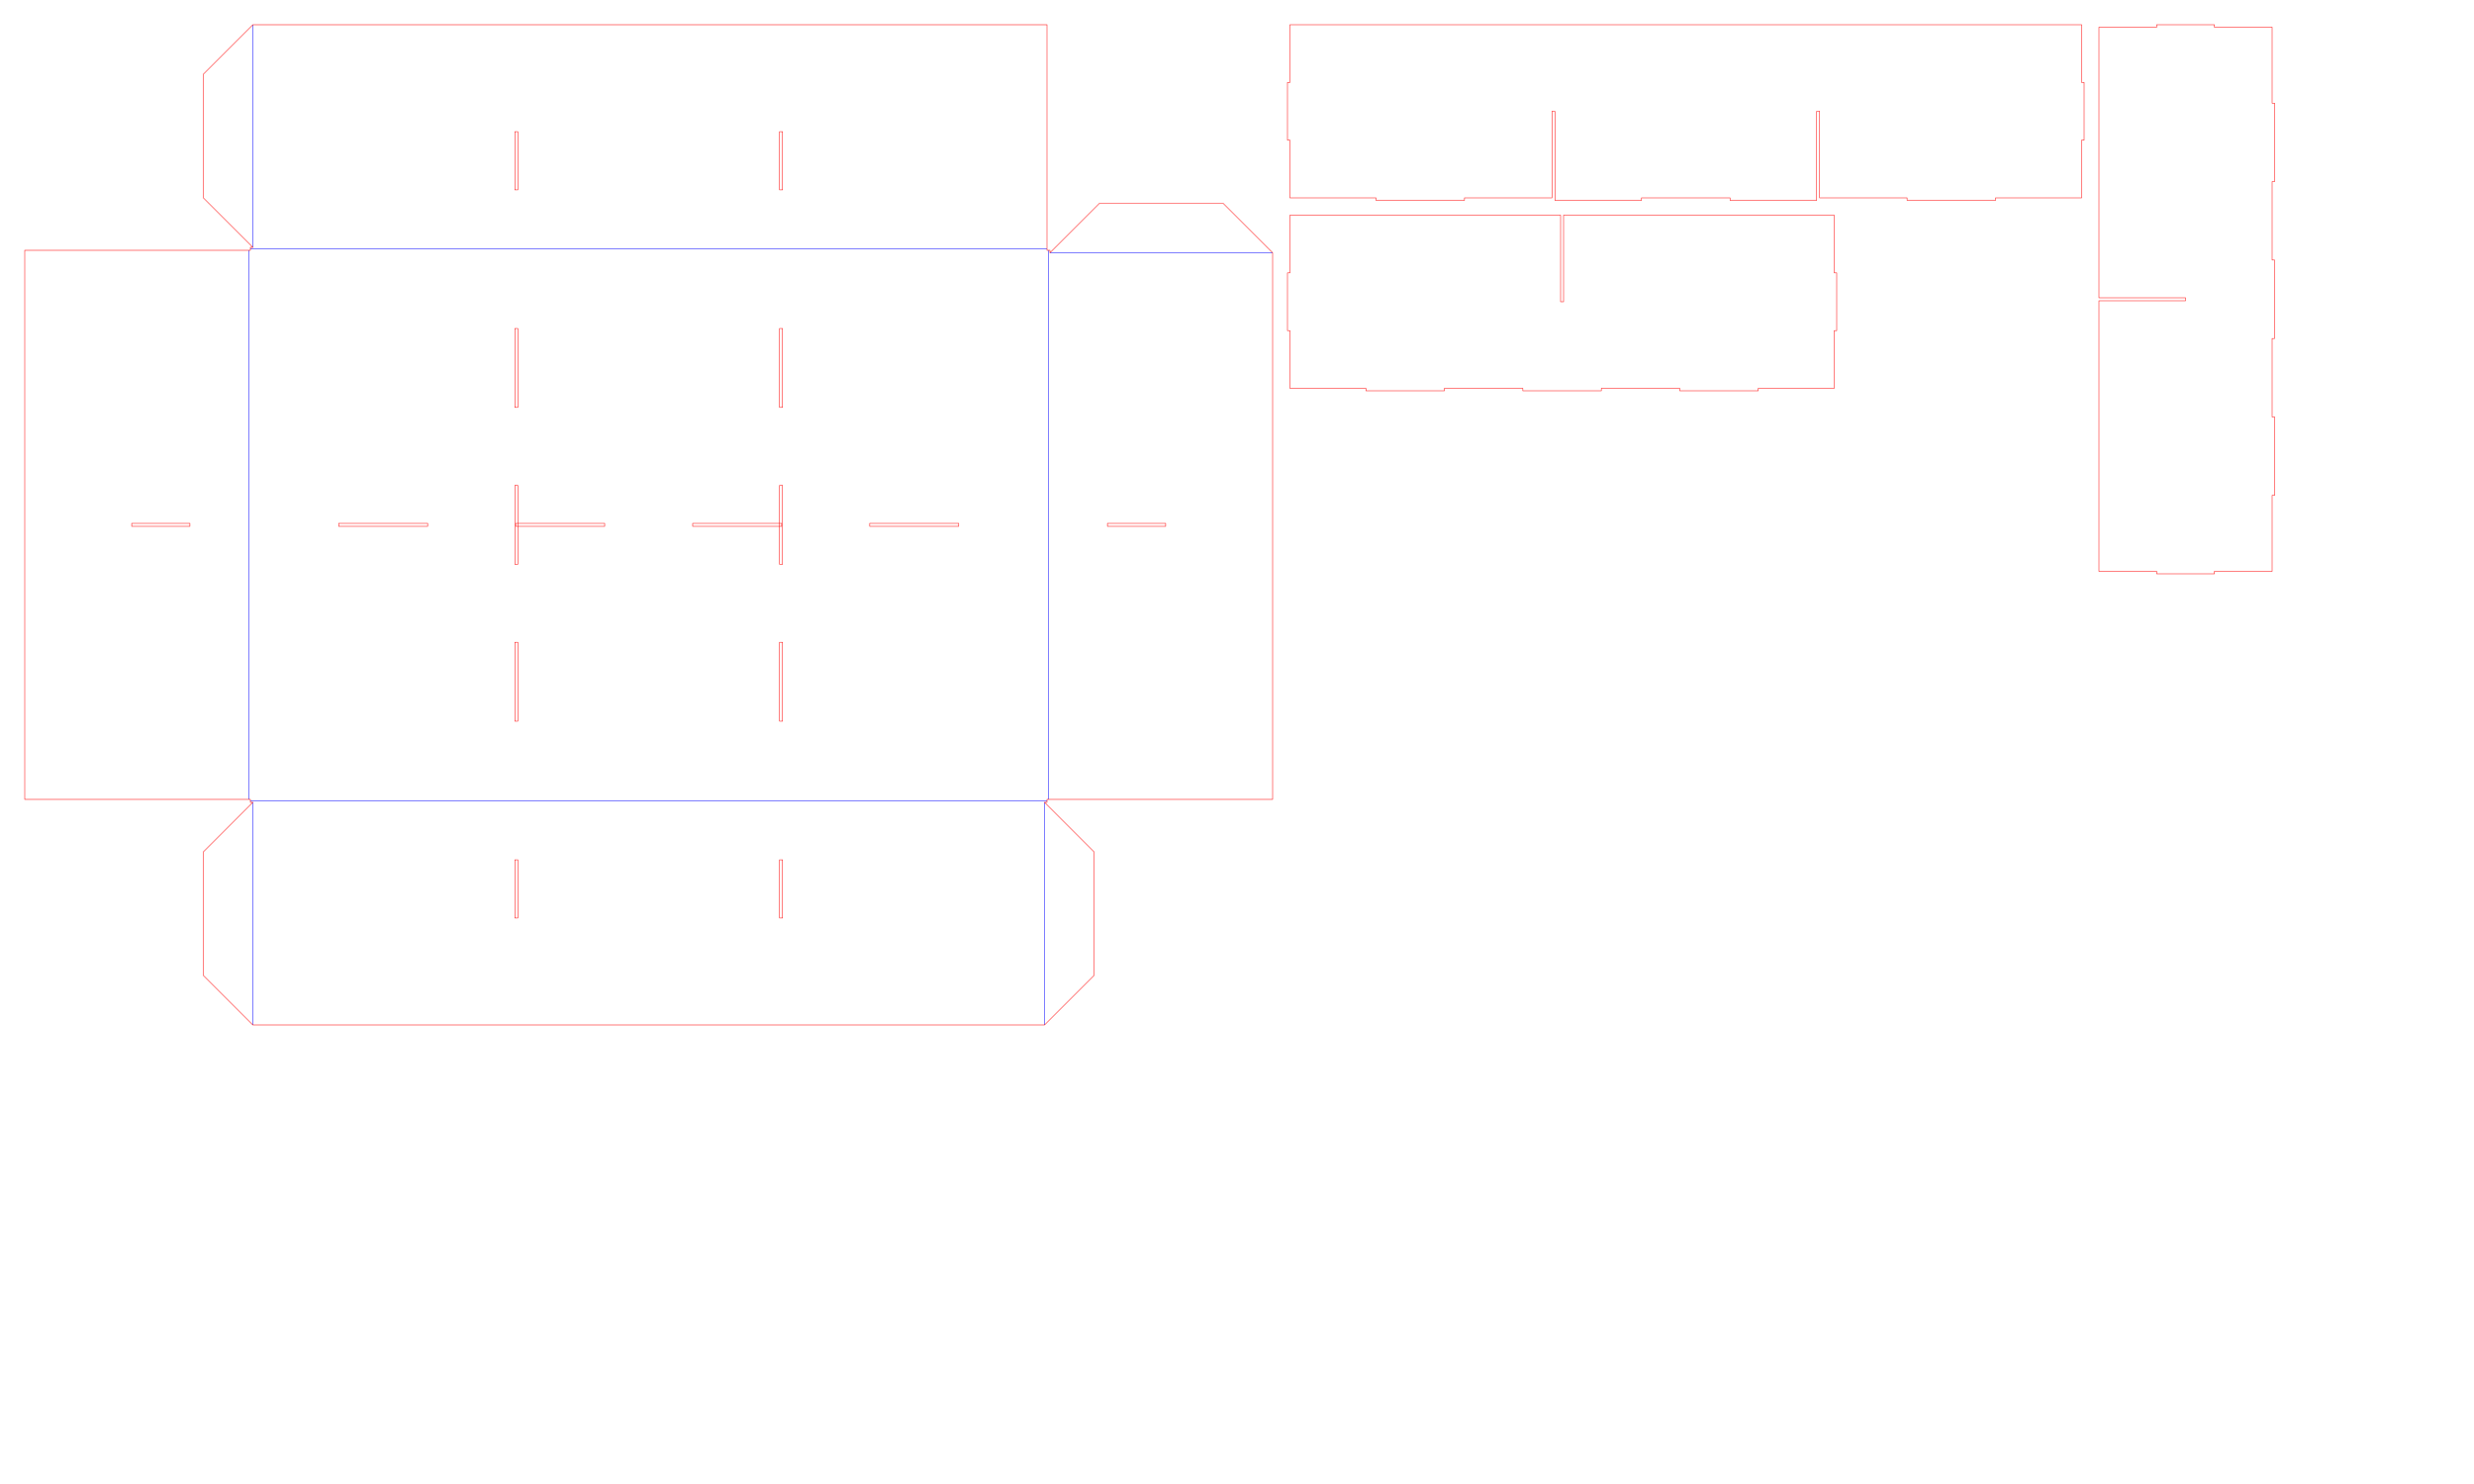
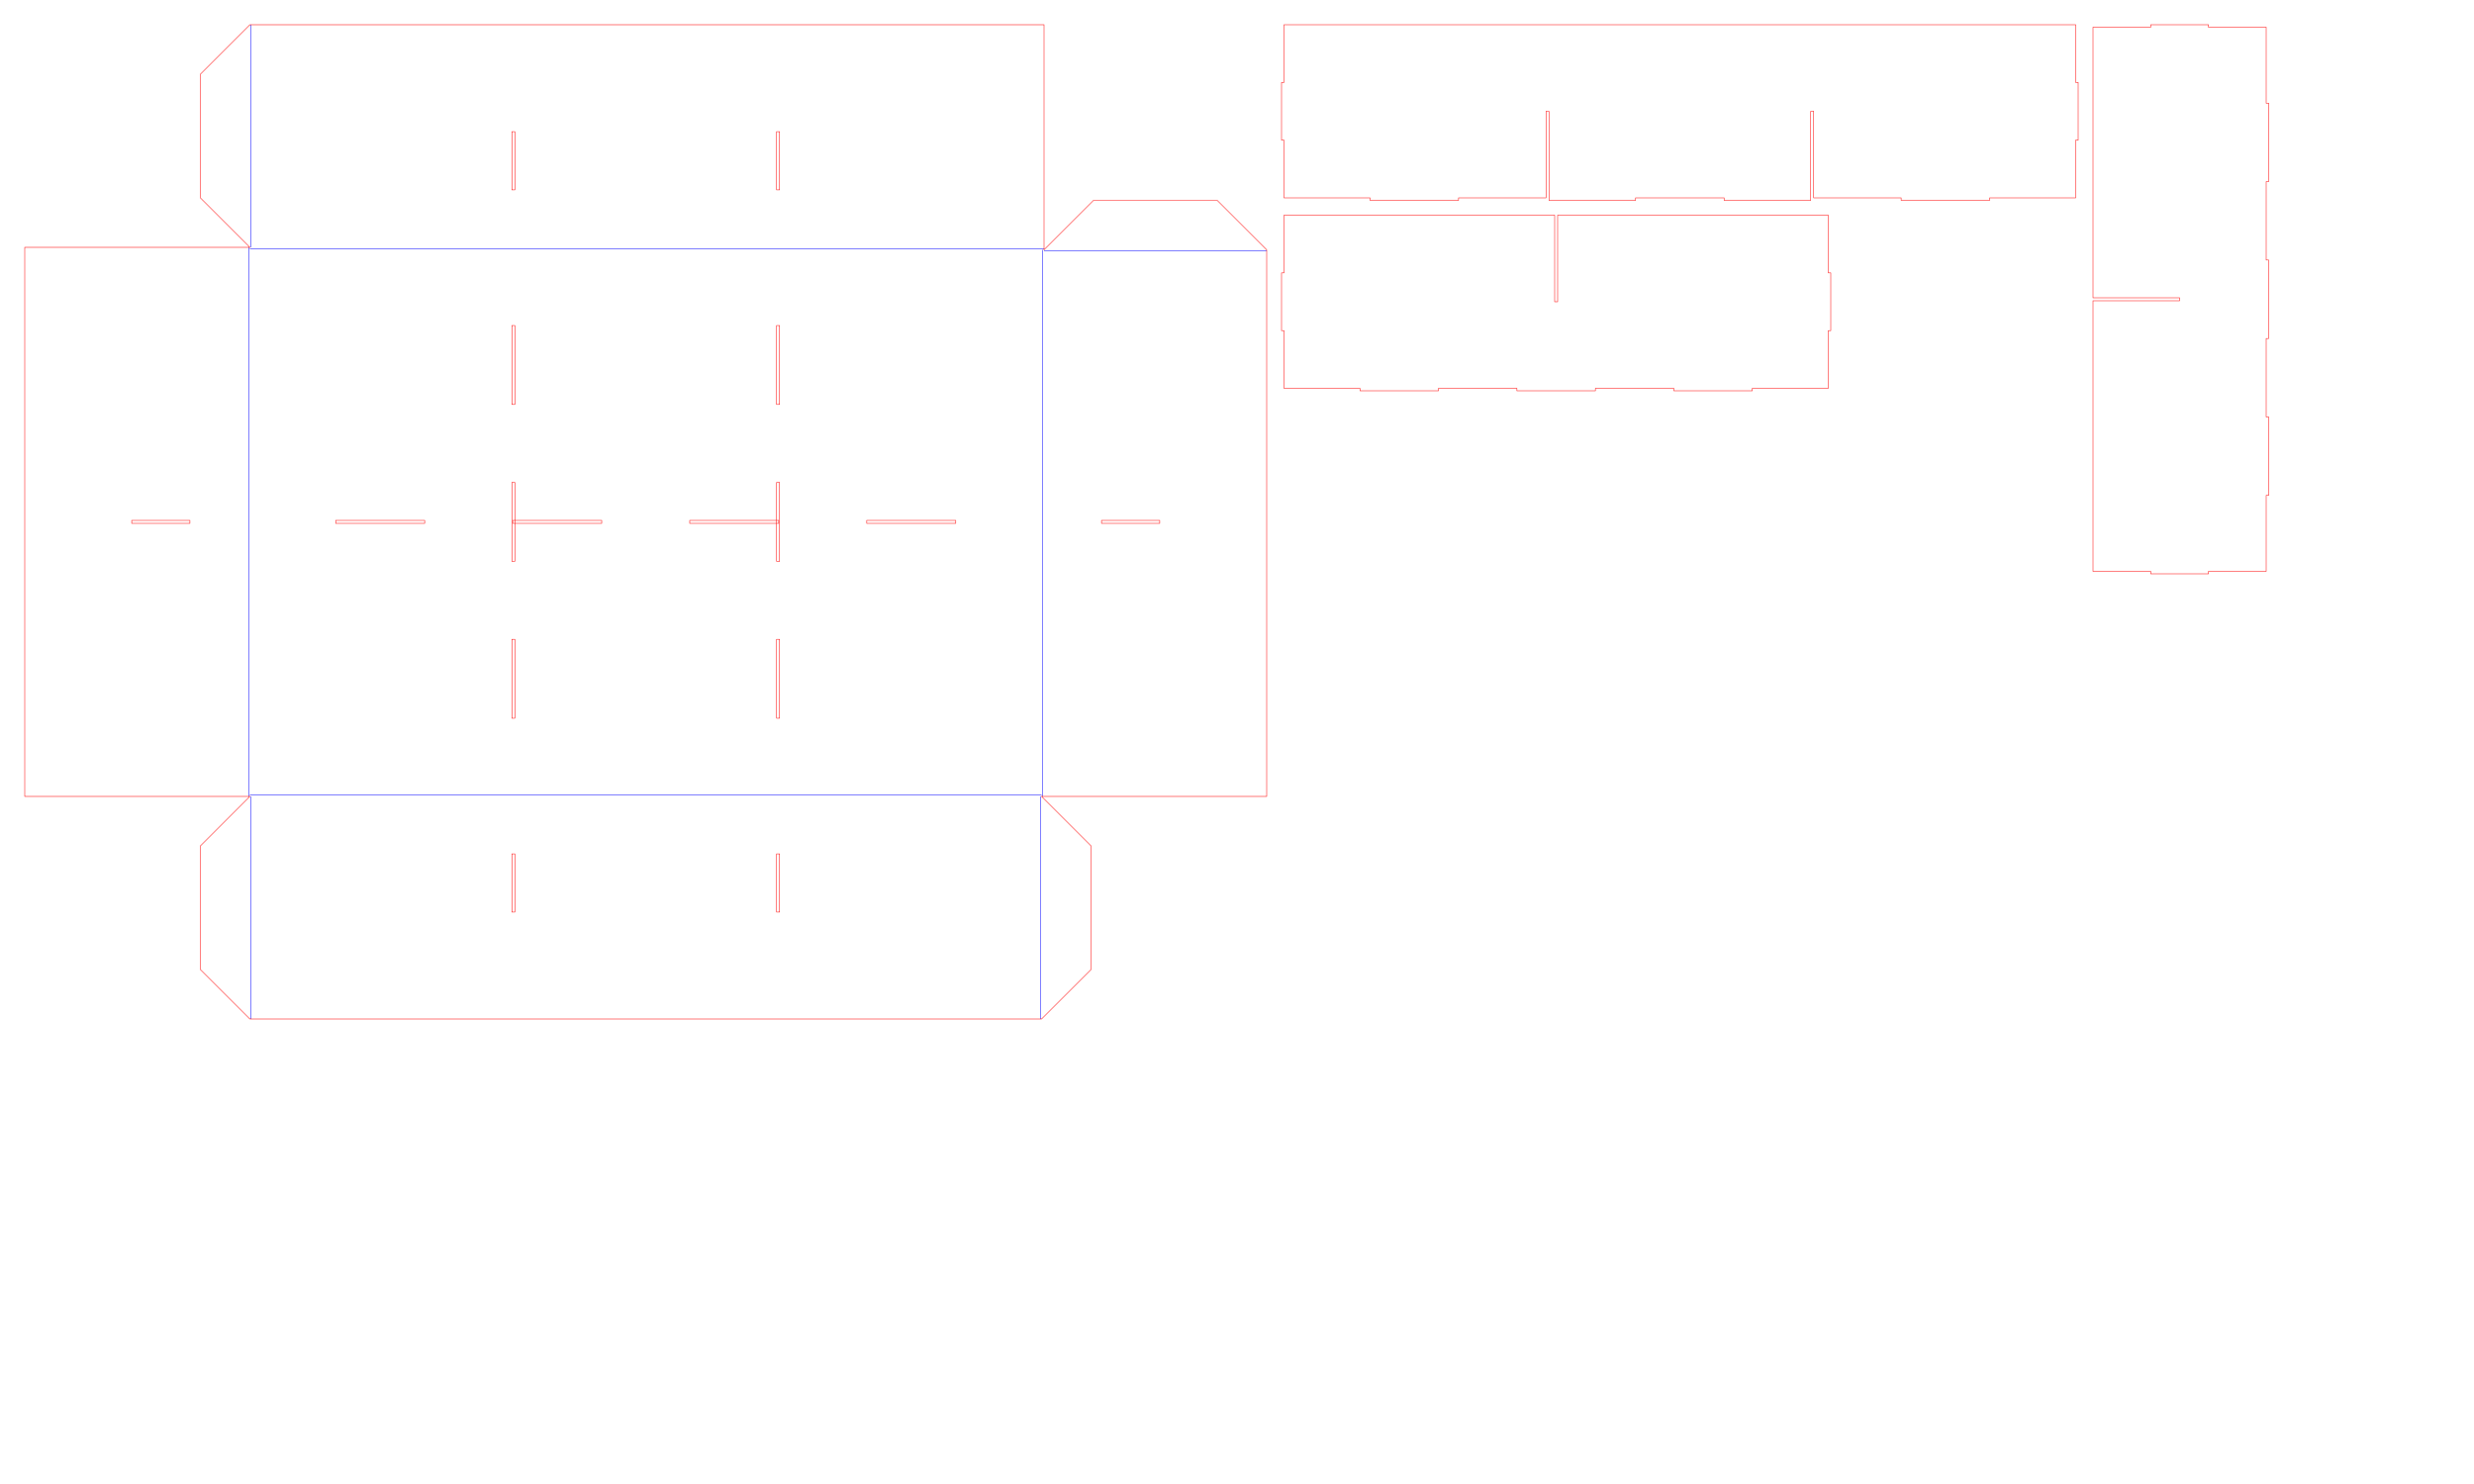
<svg xmlns="http://www.w3.org/2000/svg" width="500mm" height="300mm" viewBox="0 0 500 300">
  <g id="SCORE" fill="none" stroke="#0000FF" stroke-width="0.1">
-     <path d="M211.1 162.2 L211.1 207.2" />
-     <path d="M51.1 207.2 L51.1 162.2" />
-     <path d="M212.2 51.1 L257.2 51.1" />
-     <path d="M51.1 50 L51.1 5" />
-     <path d="M50.6 161.9 L211.6 161.9" />
-     <path d="M211.9 161.6 L211.9 50.6" />
-     <path d="M211.6 50.3 L50.6 50.3" />
-     <path d="M50.3 50.6 L50.3 161.6" />
+     <path d="M210.25 161 L210.25 206" />
+     <path d="M50.75 206 L50.75 161" />
+     <path d="M211 50.75 L256 50.75" />
+     <path d="M50.75 50 L50.75 5" />
+     <path d="M50.5 160.75 L210.5 160.75" />
+     <path d="M210.75 161 L210.75 50.5" />
+     <path d="M211 50.25 L50.5 50.25" />
+     <path d="M50.25 50 L50.25 161" />
  </g>
  <g id="CUT" fill="none" stroke="#FF0000" stroke-width="0.1">
-     <path d="M5 161.6 L50.6 161.6 L50.6 162.2 L51.1 162.2 L41.1 172.2 L41.1 197.2 L51.1 207.2 L211.1 207.2 L221.1 197.2 L221.1 172.2 L211.1 162.2 L211.6 162.2 L211.6 161.6 L257.2 161.6 L257.2 51.1 L247.2 41.1 L222.2 41.1 L212.2 51.1 L212.2 50.6 L211.6 50.6 L211.6 5 L51.1 5 L41.1 15 L41.1 40 L51.1 50 L50.6 50 L50.6 50.6 L5 50.6 Z" />
-     <path d="M104.05 82.364 L104.65 82.364 L104.65 66.407 L104.05 66.407 Z" />
-     <path d="M104.05 114.079 L104.65 114.079 L104.65 98.121 L104.05 98.121 Z" />
-     <path d="M104.05 145.793 L104.65 145.793 L104.65 129.836 L104.05 129.836 Z" />
-     <path d="M157.55 82.364 L158.15 82.364 L158.15 66.407 L157.55 66.407 Z" />
-     <path d="M157.55 114.079 L158.15 114.079 L158.15 98.121 L157.55 98.121 Z" />
-     <path d="M157.55 145.793 L158.15 145.793 L158.15 129.836 L157.55 129.836 Z" />
-     <path d="M68.439 106.4 L86.428 106.4 L86.428 105.8 L68.439 105.8 Z" />
-     <path d="M104.217 106.4 L122.206 106.4 L122.206 105.8 L104.217 105.8 Z" />
-     <path d="M139.994 106.4 L157.983 106.4 L157.983 105.8 L139.994 105.8 Z" />
-     <path d="M175.772 106.4 L193.761 106.4 L193.761 105.8 L175.772 105.8 Z" />
-     <path d="M104.05 173.817 L104.65 173.817 L104.65 185.583 L104.05 185.583 Z" />
-     <path d="M157.55 173.817 L158.15 173.817 L158.15 185.583 L157.55 185.583 Z" />
-     <path d="M223.817 106.4 L223.817 105.8 L235.583 105.8 L235.583 106.4 Z" />
-     <path d="M104.65 38.383 L104.05 38.383 L104.05 26.617 L104.65 26.617 Z" />
-     <path d="M158.15 38.383 L157.55 38.383 L157.55 26.617 L158.15 26.617 Z" />
-     <path d="M38.383 105.8 L38.383 106.4 L26.617 106.4 L26.617 105.8 Z" />
-     <path d="M459.2 115.5 L459.2 100.143 L459.7 100.143 L459.7 84.286 L459.2 84.286 L459.2 68.429 L459.7 68.429 L459.7 52.571 L459.2 52.571 L459.2 36.714 L459.7 36.714 L459.7 20.857 L459.2 20.857 L459.2 5.5 L447.533 5.5 L447.533 5 L435.867 5 L435.867 5.5 L424.2 5.5 L424.2 60.2 L441.7 60.2 L441.7 60.8 L424.2 60.8 L424.2 115.5 L435.867 115.5 L435.867 116 L447.533 116 L447.533 115.5 Z" />
-     <path d="M260.7 78.5 L276.057 78.5 L276.057 79 L291.914 79 L291.914 78.5 L307.771 78.5 L307.771 79 L323.629 79 L323.629 78.5 L339.486 78.5 L339.486 79 L355.343 79 L355.343 78.5 L370.7 78.5 L370.7 66.833 L371.2 66.833 L371.2 55.167 L370.7 55.167 L370.7 43.5 L316 43.5 L316 61 L315.4 61 L315.4 43.5 L260.7 43.5 L260.7 55.167 L260.2 55.167 L260.2 66.833 L260.7 66.833 Z" />
-     <path d="M260.7 40 L278.089 40 L278.089 40.5 L295.978 40.5 L295.978 40 L313.65 40 L313.65 22.5 L314.25 22.5 L314.25 40.5 L331.756 40.5 L331.756 40 L349.644 40 L349.644 40.5 L367.15 40.5 L367.15 22.5 L367.75 22.5 L367.75 40 L385.422 40 L385.422 40.5 L403.311 40.5 L403.311 40 L420.7 40 L420.7 28.333 L421.2 28.333 L421.2 16.667 L420.7 16.667 L420.7 5 L260.7 5 L260.7 16.667 L260.2 16.667 L260.2 28.333 L260.7 28.333 Z" />
+     <path d="M5 161 L50.5 161 L40.5 171 L40.5 196 L50.5 206 L210.5 206 L220.5 196 L220.5 171 L210.5 161 L256 161 L256 50.5 L246 40.5 L221 40.5 L211 50.5 L211 5 L50.5 5 L40.5 15 L40.5 40 L50.5 50 L5 50 Z" />
+     <path d="M103.45 81.764 L104.05 81.764 L104.05 65.807 L103.45 65.807 Z" />
+     <path d="M103.45 113.479 L104.05 113.479 L104.05 97.521 L103.45 97.521 Z" />
+     <path d="M103.45 145.193 L104.05 145.193 L104.05 129.236 L103.45 129.236 Z" />
+     <path d="M156.95 81.764 L157.55 81.764 L157.55 65.807 L156.95 65.807 Z" />
+     <path d="M156.95 113.479 L157.55 113.479 L157.55 97.521 L156.95 97.521 Z" />
+     <path d="M156.95 145.193 L157.55 145.193 L157.55 129.236 L156.95 129.236 Z" />
+     <path d="M67.839 105.8 L85.828 105.8 L85.828 105.2 L67.839 105.2 Z" />
+     <path d="M103.617 105.8 L121.606 105.8 L121.606 105.2 L103.617 105.2 Z" />
+     <path d="M139.394 105.8 L157.383 105.8 L157.383 105.2 L139.394 105.2 Z" />
+     <path d="M175.172 105.8 L193.161 105.8 L193.161 105.2 L175.172 105.2 Z" />
+     <path d="M103.45 172.617 L104.05 172.617 L104.05 184.383 L103.45 184.383 Z" />
+     <path d="M156.95 172.617 L157.55 172.617 L157.55 184.383 L156.95 184.383 Z" />
+     <path d="M222.617 105.8 L222.617 105.2 L234.383 105.2 L234.383 105.8 Z" />
+     <path d="M104.05 38.383 L103.45 38.383 L103.45 26.617 L104.05 26.617 Z" />
+     <path d="M157.55 38.383 L156.95 38.383 L156.95 26.617 L157.55 26.617 Z" />
+     <path d="M38.383 105.2 L38.383 105.8 L26.617 105.8 L26.617 105.2 Z" />
+     <path d="M458 115.5 L458 100.143 L458.5 100.143 L458.5 84.286 L458 84.286 L458 68.429 L458.5 68.429 L458.5 52.571 L458 52.571 L458 36.714 L458.5 36.714 L458.5 20.857 L458 20.857 L458 5.5 L446.333 5.5 L446.333 5 L434.667 5 L434.667 5.5 L423 5.5 L423 60.2 L440.5 60.2 L440.5 60.8 L423 60.8 L423 115.5 L434.667 115.5 L434.667 116 L446.333 116 L446.333 115.5 Z" />
+     <path d="M259.5 78.5 L274.857 78.5 L274.857 79 L290.714 79 L290.714 78.5 L306.571 78.5 L306.571 79 L322.429 79 L322.429 78.5 L338.286 78.5 L338.286 79 L354.143 79 L354.143 78.5 L369.5 78.5 L369.5 66.833 L370 66.833 L370 55.167 L369.5 55.167 L369.5 43.5 L314.8 43.5 L314.8 61 L314.2 61 L314.2 43.5 L259.5 43.5 L259.5 55.167 L259 55.167 L259 66.833 L259.5 66.833 Z" />
+     <path d="M259.5 40 L276.889 40 L276.889 40.5 L294.778 40.5 L294.778 40 L312.45 40 L312.45 22.5 L313.05 22.5 L313.05 40.5 L330.556 40.5 L330.556 40 L348.444 40 L348.444 40.5 L365.95 40.5 L365.95 22.5 L366.55 22.5 L366.55 40 L384.222 40 L384.222 40.5 L402.111 40.5 L402.111 40 L419.5 40 L419.5 28.333 L420 28.333 L420 16.667 L419.5 16.667 L419.5 5 L259.5 5 L259.5 16.667 L259 16.667 L259 28.333 L259.5 28.333 Z" />
  </g>
</svg>
